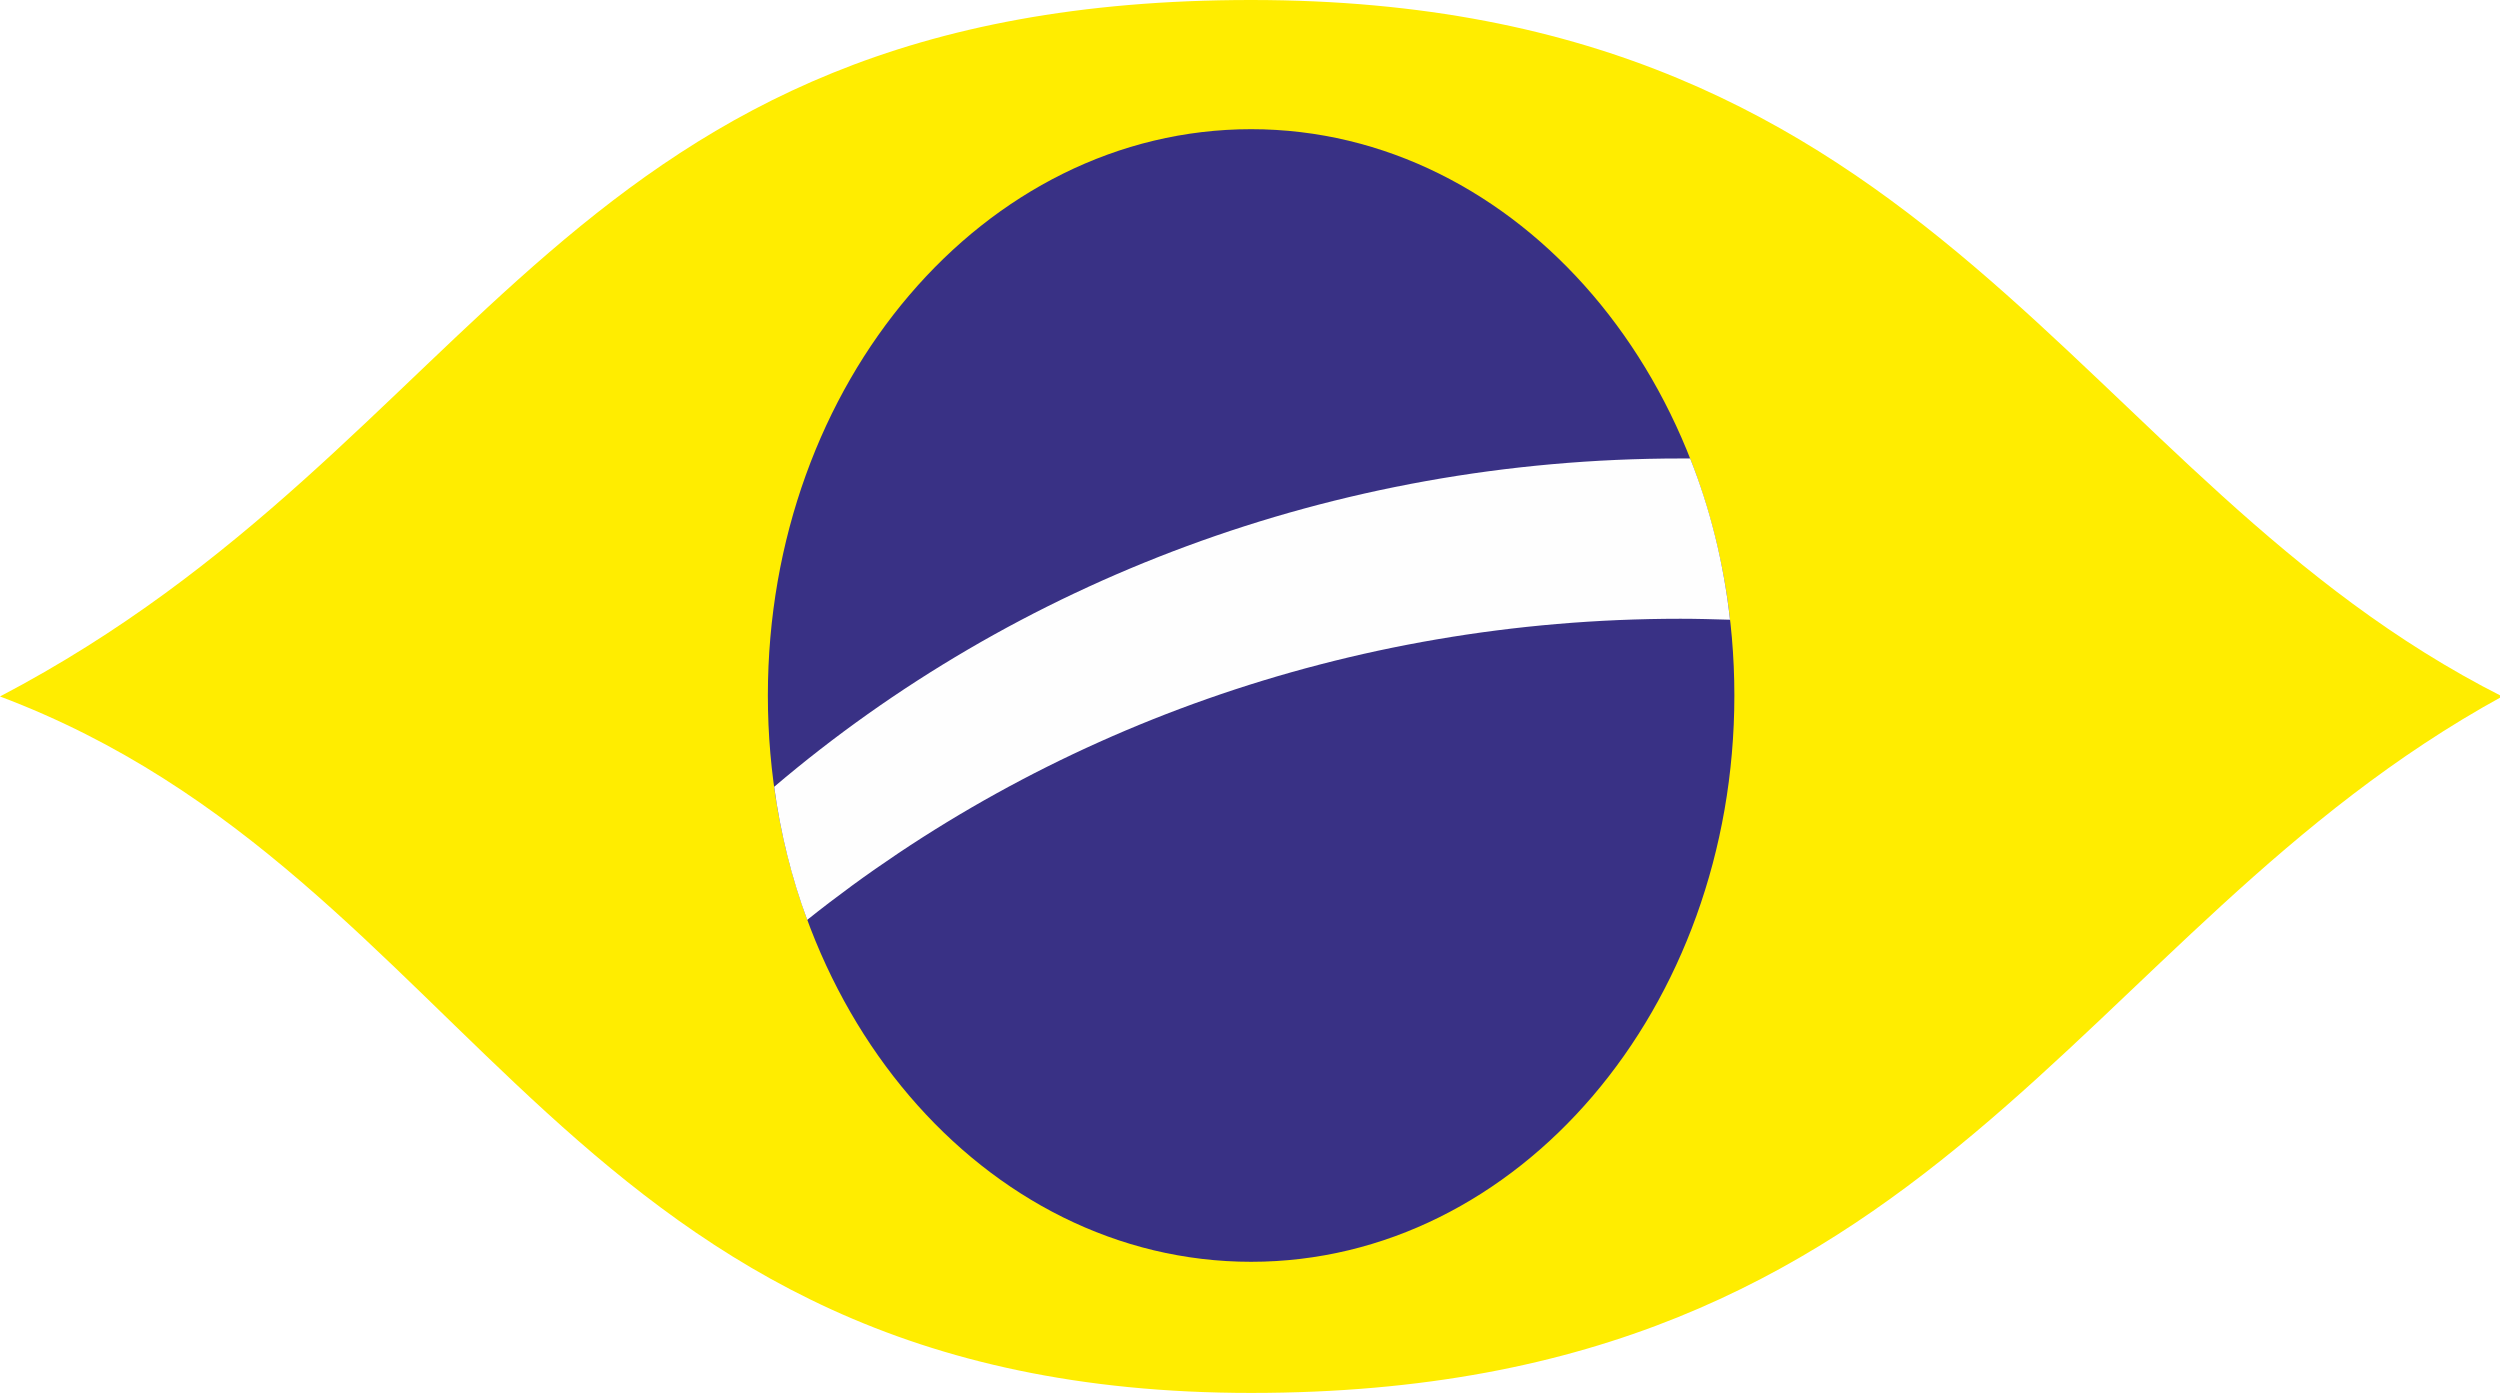
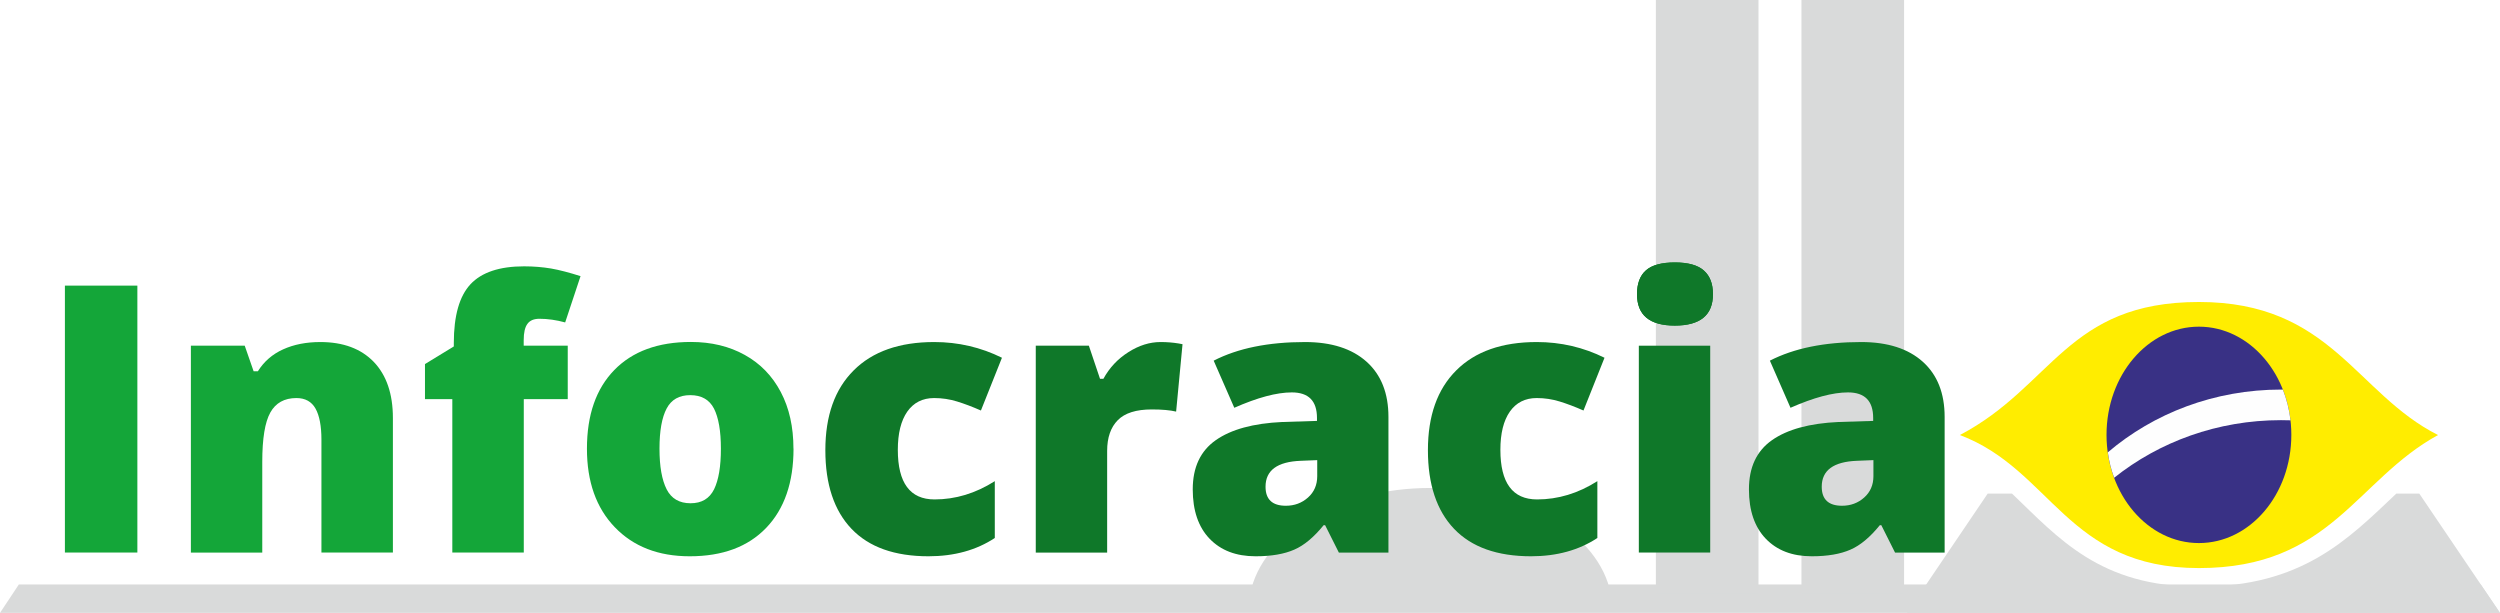
- <svg xmlns="http://www.w3.org/2000/svg" xml:space="preserve" width="481" height="268" style="shape-rendering: geometricPrecision; text-rendering: geometricPrecision; fill-rule: evenodd; clip-rule: evenodd;" viewBox="0 0 481 268">
-   <rect id="backgroundrect" width="100%" height="100%" x="0" y="0" fill="none" stroke="none" class="" />
+ <svg xmlns="http://www.w3.org/2000/svg" xml:space="preserve" width="30084" height="7375" style="shape-rendering: geometricPrecision; text-rendering: geometricPrecision; fill-rule: evenodd; clip-rule: evenodd;">
+   <rect id="backgroundrect" width="100%" height="100%" x="0" y="0" fill="none" stroke="none" />
  <defs>
    <style type="text/css">
   
-     .fil1 {fill:#393185}
-     .fil2 {fill:#FEFEFE}
-     .fil0 {fill:#FFED00}
+     .fil2 {fill:#393185}
+     .fil0 {fill:#D9DADA}
+     .fil3 {fill:#FEFEFE}
+     .fil1 {fill:#FFED00}
+     .fil6 {fill:#0F7829}
+     .fil5 {fill:#0F7829;fill-rule:nonzero}
+     .fil4 {fill:#14A639;fill-rule:nonzero}
   
  </style>
  </defs>
  <g class="currentLayer">
    <g id="Layer_x0020_1" class="">
-       <path class="fil0" d="M240.714,0 c132.972,0 157.735,92.043 240.714,134 c-82.979,45.508 -107.742,134 -240.714,134 c-132.972,0 -148.204,-99.145 -240.714,-134 c93.632,-49.059 107.742,-134 240.714,-134 z" id="svg_1" />
-       <ellipse class="fil1" cx="240.714" cy="133.813" rx="92.978" ry="108.957" id="svg_2" />
-       <path class="fil2" d="M323.32,88.212 c0.654,0 1.215,0 1.869,0 c3.831,9.625 6.448,20.091 7.662,31.024 c-3.177,-0.093 -6.354,-0.187 -9.531,-0.187 c-64.01,0 -122.693,21.773 -168.014,57.936 c-2.99,-8.036 -5.139,-16.633 -6.354,-25.604 c46.162,-39.247 107.368,-63.169 174.462,-63.169 z" id="svg_3" />
+       <g id="_191450432">
+         <g id="svg_1">
+           <polygon class="fil0" points="30083,7375 29852,7033 227,7033 0,7375 " id="svg_2" />
+           <rect class="fil0" x="21678" y="0" width="1235" height="7143" id="svg_3" />
+           <rect class="fil0" x="19926" y="0" width="1235" height="7143" id="svg_4" />
+           <path class="fil0" d="M19383,7143 c-141,-717 -1059,-1271 -2169,-1271 c-1110,0 -2028,554 -2169,1271 l4338,0 z" id="svg_5" />
+         </g>
+         <path class="fil0" d="M22948,7375 l971,-1435 l293,0 c560,535 1057,1120 2249,1120 c1240,0 1789,-565 2375,-1120 l277,0 l971,1435 l-3762,0 l-2321,0 l-1051,0 z" id="svg_6" />
+         <g id="svg_7">
+           <path class="fil1" d="M26461,3634 c1589,0 1885,1100 2877,1601 c-992,544 -1288,1601 -2877,1601 c-1589,0 -1772,-1185 -2877,-1601 c1120,-587 1288,-1601 2877,-1601 z" id="svg_8" />
+           <ellipse class="fil2" cx="26461" cy="5233" rx="1112" ry="1302" id="svg_9" />
+           <path class="fil3" d="M27449,4688 c7,0 15,0 22,0 c45,115 77,240 92,370 c-38,-1 -76,-2 -114,-2 c-765,0 -1466,261 -2008,693 c-36,-96 -62,-199 -76,-306 c552,-470 1283,-755 2085,-755 z" id="svg_10" />
+         </g>
+         <path class="fil4" d="M9549,5399 c0,407 -110,725 -329,953 c-219,228 -525,342 -920,342 c-378,0 -678,-117 -902,-350 c-224,-233 -335,-548 -335,-945 c0,-406 110,-721 329,-946 c219,-225 527,-338 922,-338 c245,0 461,52 648,156 c188,104 332,253 434,447 c102,194 152,421 152,680 zm-1613,0 c0,214 29,377 86,489 c57,112 153,168 288,168 c134,0 227,-56 283,-168 c55,-113 82,-275 82,-489 c0,-212 -28,-373 -83,-482 c-56,-108 -151,-162 -286,-162 c-132,0 -227,53 -284,161 c-57,107 -86,269 -86,482 z" id="svg_11" />
+         <g id="svg_12">
+           <path class="fil5" d="M22804,6649 l-165,-329 l-18,0 c-116,143 -233,242 -353,294 c-120,53 -275,80 -466,80 c-235,0 -419,-71 -554,-212 c-134,-140 -202,-338 -202,-593 c0,-265 92,-462 277,-592 c185,-130 452,-203 802,-219 l416,-13 l0,-35 c0,-206 -101,-308 -303,-308 c-182,0 -413,62 -692,185 l-248,-567 c290,-149 656,-224 1099,-224 c319,0 566,80 741,237 c176,158 263,380 263,664 l0,1633 l-596,0 zm-638,-563 c104,0 193,-33 267,-99 c74,-66 111,-152 111,-257 l0,-193 l-198,8 c-283,11 -424,115 -424,312 c0,152 81,229 244,229 z" id="svg_13" />
+           <path class="fil5" d="M19699,3540 c0,-128 36,-224 108,-287 c71,-63 188,-95 347,-95 c159,0 276,32 349,97 c74,65 110,160 110,285 c0,252 -153,378 -459,378 c-304,0 -455,-126 -455,-378 z" id="svg_14" />
+           <polygon class="fil5" points="20580,6649 19721,6649 19721,4160 20580,4160 " id="svg_15" />
+           <path class="fil5" d="M18424,6694 c-407,0 -716,-110 -926,-330 c-210,-220 -315,-536 -315,-947 c0,-413 113,-733 341,-960 c227,-227 550,-341 969,-341 c289,0 560,63 815,189 l-253,635 c-104,-46 -200,-82 -288,-109 c-88,-27 -179,-41 -275,-41 c-139,0 -247,55 -323,163 c-76,109 -114,262 -114,460 c0,398 147,597 442,597 c252,0 494,-73 725,-220 l0,684 c-221,146 -488,220 -798,220 z" id="svg_16" />
+           <path class="fil5" d="M16111,6649 l-165,-329 l-18,0 c-116,143 -233,242 -353,294 c-120,53 -275,80 -466,80 c-235,0 -419,-71 -554,-212 c-134,-140 -202,-338 -202,-593 c0,-265 92,-462 277,-592 c185,-130 452,-203 802,-219 l416,-13 l0,-35 c0,-206 -101,-308 -303,-308 c-182,0 -413,62 -692,185 l-248,-567 c290,-149 656,-224 1099,-224 c319,0 566,80 741,237 c176,158 263,380 263,664 l0,1633 l-596,0 zm-638,-563 c104,0 193,-33 267,-99 c74,-66 111,-152 111,-257 l0,-193 l-198,8 c-283,11 -424,115 -424,312 c0,152 81,229 244,229 z" id="svg_17" />
+           <path class="fil5" d="M13968,4116 c75,0 146,6 214,17 l48,9 l-77,811 c-71,-17 -168,-26 -293,-26 c-188,0 -324,43 -409,129 c-85,86 -128,209 -128,370 l0,1224 l-859,0 l0,-2490 l639,0 l134,398 l41,0 c72,-132 172,-239 300,-320 c128,-82 258,-122 388,-122 z" id="svg_18" />
+           <path class="fil5" d="M11173,6694 c-407,0 -716,-110 -926,-330 c-210,-220 -315,-536 -315,-947 c0,-413 113,-733 341,-960 c227,-227 550,-341 969,-341 c289,0 560,63 815,189 l-253,635 c-104,-46 -200,-82 -288,-109 c-88,-27 -179,-41 -275,-41 c-139,0 -247,55 -323,163 c-76,109 -114,262 -114,460 c0,398 147,597 442,597 c252,0 494,-73 725,-220 l0,684 c-221,146 -488,220 -798,220 z" id="svg_19" />
+           <path class="fil6" d="M19699,3540 c0,-128 36,-224 108,-287 c71,-63 188,-95 347,-95 c159,0 276,32 349,97 c74,65 110,160 110,285 c0,252 -153,378 -459,378 c-304,0 -455,-126 -455,-378 z" id="svg_20" />
+         </g>
+         <path class="fil4" d="M6833,4803 l-530,0 l0,1846 l-860,0 l0,-1846 l-329,0 l0,-422 l347,-212 l0,-41 c0,-329 67,-564 201,-708 c134,-143 349,-215 645,-215 c114,0 222,9 324,26 c102,18 220,49 355,92 l-185,557 c-106,-29 -209,-44 -310,-44 c-66,0 -114,20 -144,61 c-30,40 -45,106 -45,197 l0,66 l530,0 l0,644 z" id="svg_21" />
+         <path class="fil4" d="M3868,6649 l0,-1358 c0,-165 -24,-290 -71,-374 c-47,-84 -124,-127 -230,-127 c-145,0 -250,59 -314,174 c-65,116 -97,314 -97,596 l0,1090 l-859,0 l0,-2490 l648,0 l107,308 l51,0 c73,-117 175,-206 304,-264 c130,-59 279,-88 448,-88 c275,0 489,80 643,239 c153,160 230,385 230,675 l0,1619 l-860,0 z" id="svg_22" />
+         <polygon class="fil4" points="781,6649 781,3437 1653,3437 1653,6649 " id="svg_23" />
+       </g>
    </g>
  </g>
</svg>
